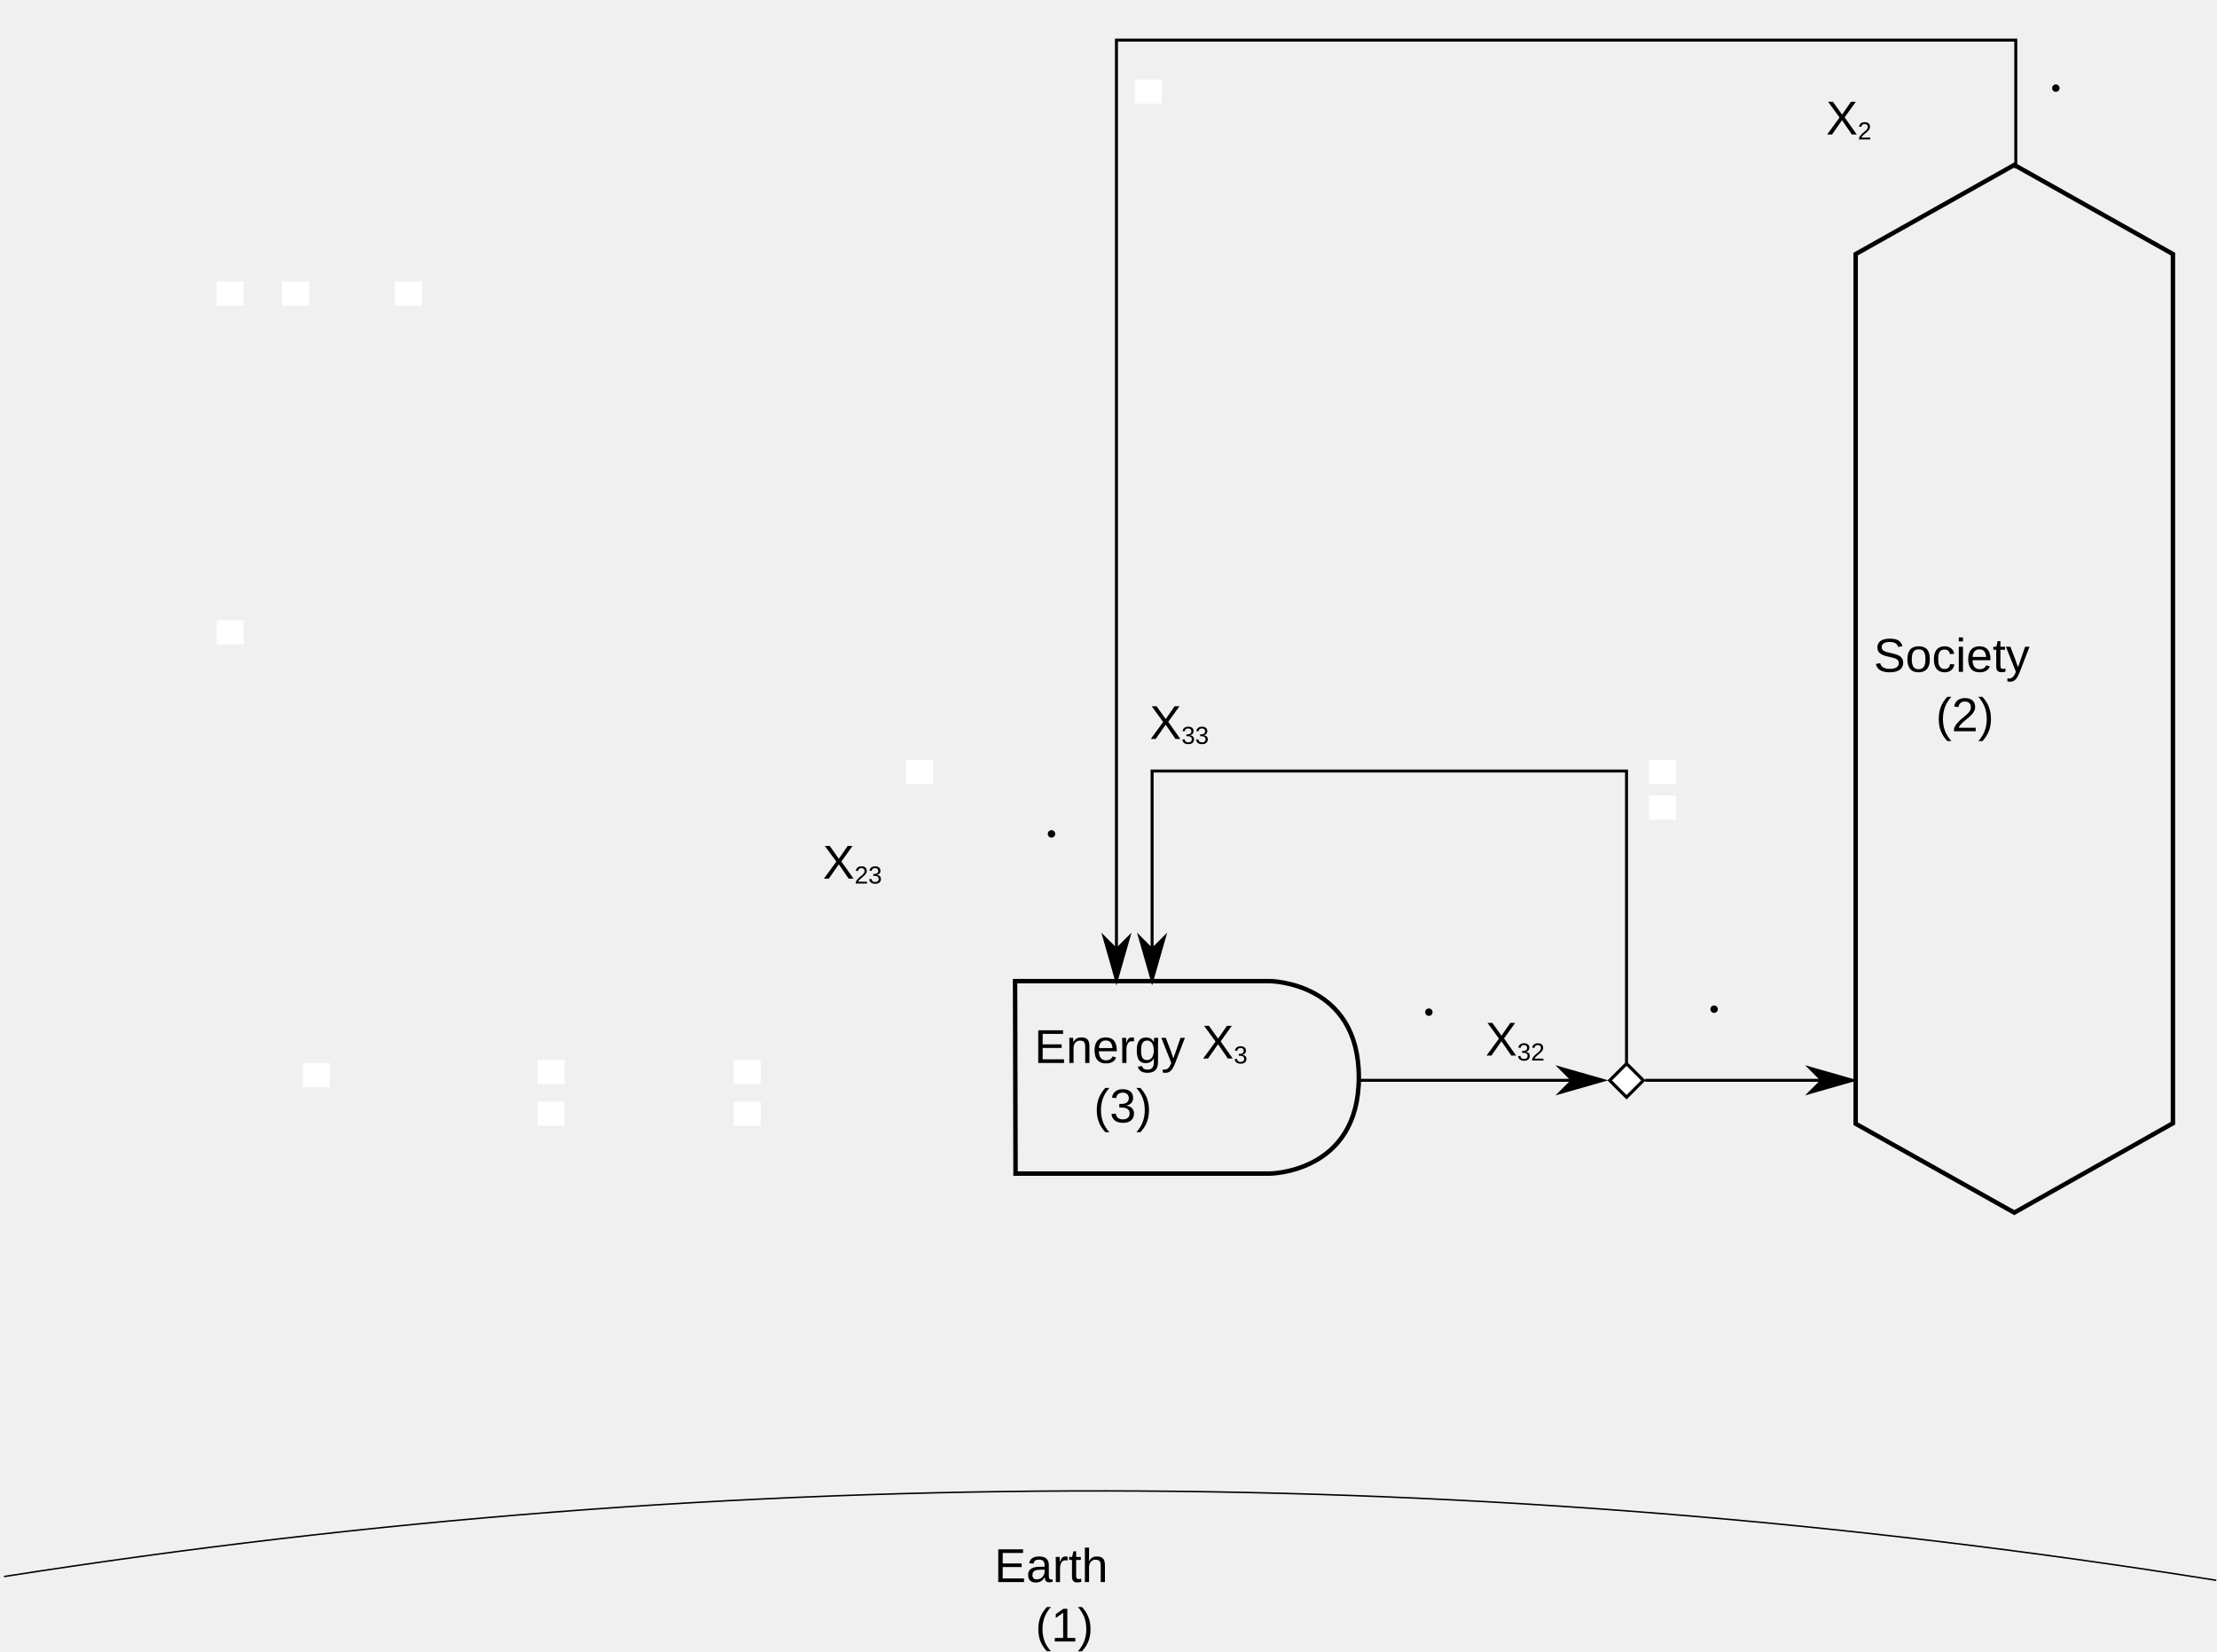
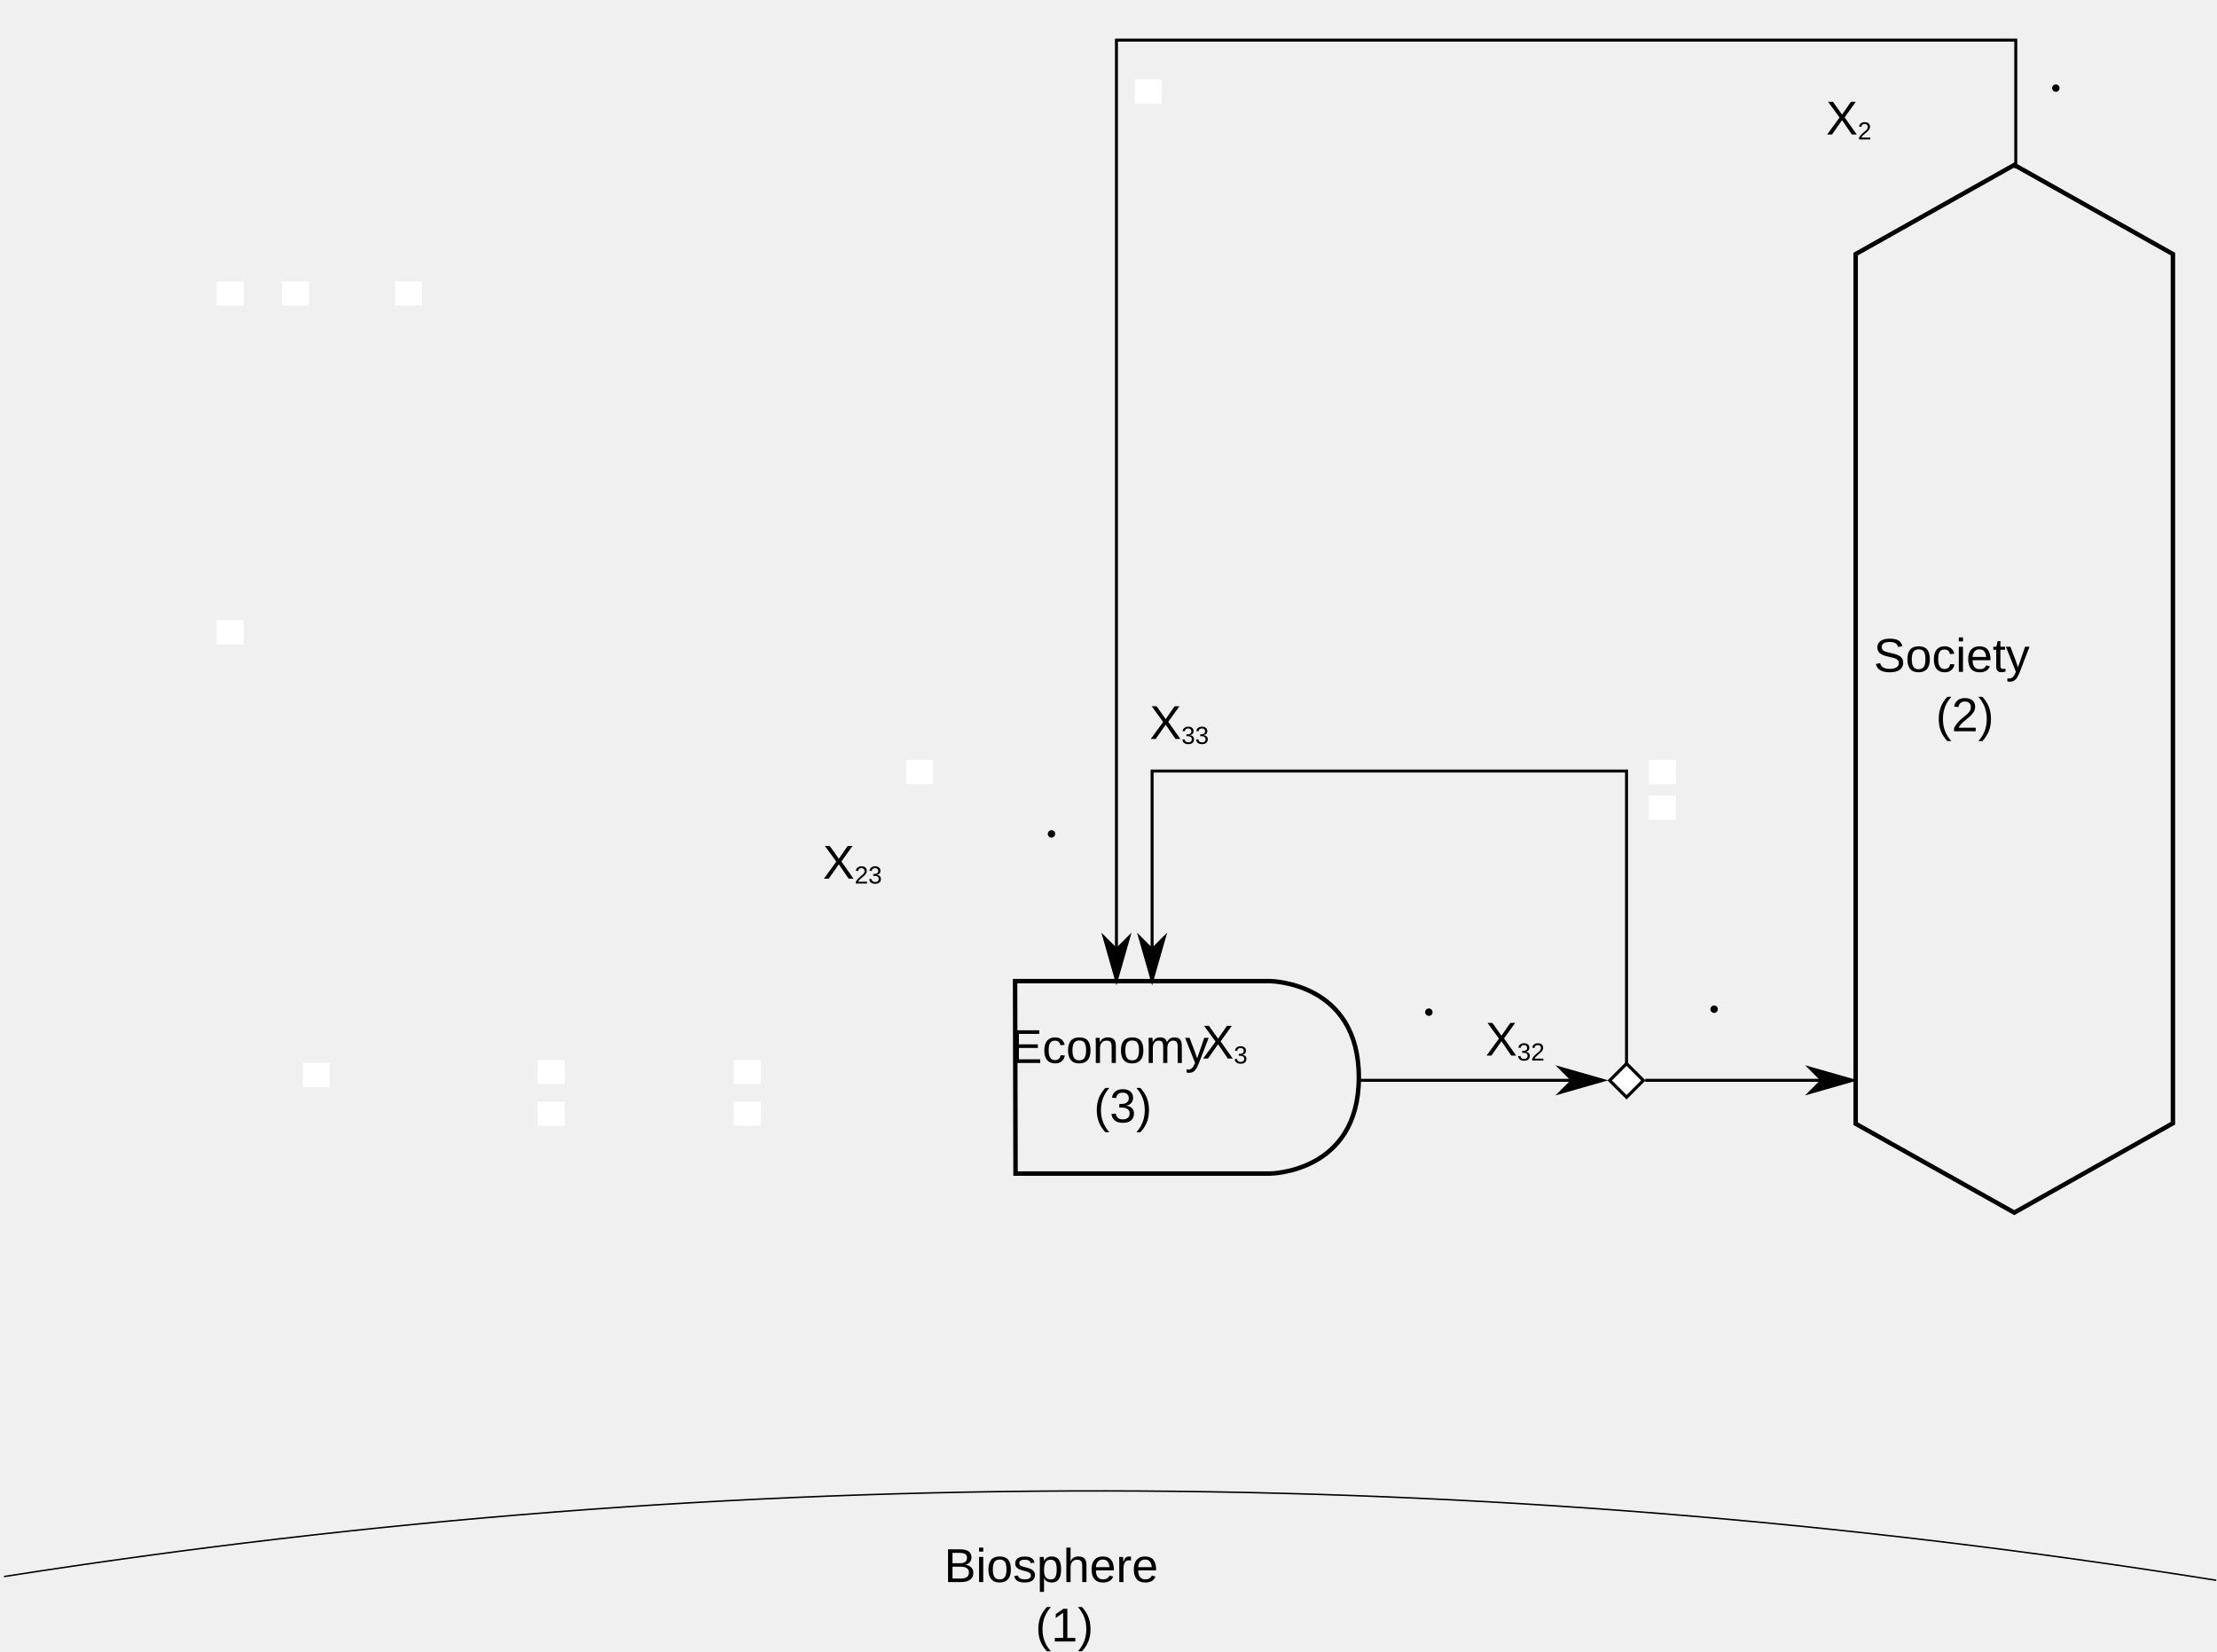
<svg xmlns="http://www.w3.org/2000/svg" version="1.1" width="1492.215" height="1111.64" id="svg2" xml:space="preserve">
  <defs id="defs6">
    <marker orient="auto" refY="0" refX="0" id="Arrow1Lstart" style="overflow:visible">
      <path id="path4143" d="M 0,0 5,-5 -12.5,0 5,5 0,0 z" style="fill-rule:evenodd;stroke:#000000;stroke-width:1pt;marker-start:none" transform="matrix(0.8,0,0,0.8,10,0)" />
    </marker>
    <marker orient="auto" refY="0" refX="0" id="Arrow1Lend" style="overflow:visible">
      <path id="path4132" d="M 0,0 5,-5 -12.5,0 5,5 0,0 z" style="fill-rule:evenodd;stroke:#000000;stroke-width:1pt;marker-start:none" transform="matrix(-0.8,0,0,-0.8,-10,0)" />
    </marker>
    <marker style="overflow:visible" id="InfiniteLineStart" refX="0" refY="0" orient="auto">
      <g id="g4065" transform="translate(-13,0)">
        <circle d="M 3.8,0 C 3.8,0.442 3.442,0.8 3,0.8 2.558,0.8 2.2,0.442 2.2,0 c 0,-0.442 0.358,-0.8 0.8,-0.8 0.442,0 0.8,0.358 0.8,0.8 z" id="circle4067" r="0.8" cy="0" cx="3" />
        <circle d="M 7.3,0 C 7.3,0.442 6.942,0.8 6.5,0.8 6.058,0.8 5.7,0.442 5.7,0 c 0,-0.442 0.358,-0.8 0.8,-0.8 0.442,0 0.8,0.358 0.8,0.8 z" id="circle4069" r="0.8" cy="0" cx="6.5" />
        <circle d="M 10.8,0 C 10.8,0.442 10.442,0.8 10,0.8 9.558,0.8 9.2,0.442 9.2,0 c 0,-0.442 0.358,-0.8 0.8,-0.8 0.442,0 0.8,0.358 0.8,0.8 z" id="circle4071" r="0.8" cy="0" cx="10" />
      </g>
    </marker>
    <marker orient="auto" refY="0" refX="0" id="InfiniteLineStart-3" style="overflow:visible">
      <g transform="translate(-13,0)" id="g4065-9">
        <circle cx="3" cy="0" r="0.8" id="circle4067-9" d="M 3.8,0 C 3.8,0.442 3.442,0.8 3,0.8 2.558,0.8 2.2,0.442 2.2,0 c 0,-0.442 0.358,-0.8 0.8,-0.8 0.442,0 0.8,0.358 0.8,0.8 z" />
        <circle cx="6.5" cy="0" r="0.8" id="circle4069-7" d="M 7.3,0 C 7.3,0.442 6.942,0.8 6.5,0.8 6.058,0.8 5.7,0.442 5.7,0 c 0,-0.442 0.358,-0.8 0.8,-0.8 0.442,0 0.8,0.358 0.8,0.8 z" />
        <circle cx="10" cy="0" r="0.8" id="circle4071-0" d="M 10.8,0 C 10.8,0.442 10.442,0.8 10,0.8 9.558,0.8 9.2,0.442 9.2,0 c 0,-0.442 0.358,-0.8 0.8,-0.8 0.442,0 0.8,0.358 0.8,0.8 z" />
      </g>
    </marker>
    <marker style="overflow:visible" id="Arrow1Lend-0" refX="0" refY="0" orient="auto">
      <path transform="matrix(-0.8,0,0,-0.8,-10,0)" style="fill-rule:evenodd;stroke:#000000;stroke-width:1pt;marker-start:none" d="M 0,0 5,-5 -12.5,0 5,5 0,0 z" id="path4132-2" />
    </marker>
    <marker style="overflow:visible" id="Arrow1Lstart-7" refX="0" refY="0" orient="auto">
      <path transform="matrix(0.8,0,0,0.8,10,0)" style="fill-rule:evenodd;stroke:#000000;stroke-width:1pt;marker-start:none" d="M 0,0 5,-5 -12.5,0 5,5 0,0 z" id="path4143-9" />
    </marker>
    <marker style="overflow:visible" id="EmptyDiamondL" refX="0" refY="0" orient="auto">
      <path transform="scale(0.8,0.8)" style="fill:#ffffff;fill-rule:evenodd;stroke:#000000;stroke-width:1pt;marker-start:none" d="M 0,-7.071 -7.071,0 0,7.071 7.071,0 0,-7.071 z" id="path4169" />
    </marker>
    <marker orient="auto" refY="0" refX="0" id="InfiniteLineStart-0" style="overflow:visible">
      <g transform="translate(-13,0)" id="g4065-5">
        <circle cx="3" cy="0" r="0.8" id="circle4067-6" d="M 3.8,0 C 3.8,0.442 3.442,0.8 3,0.8 2.558,0.8 2.2,0.442 2.2,0 c 0,-0.442 0.358,-0.8 0.8,-0.8 0.442,0 0.8,0.358 0.8,0.8 z" />
        <circle cx="6.5" cy="0" r="0.8" id="circle4069-78" d="M 7.3,0 C 7.3,0.442 6.942,0.8 6.5,0.8 6.058,0.8 5.7,0.442 5.7,0 c 0,-0.442 0.358,-0.8 0.8,-0.8 0.442,0 0.8,0.358 0.8,0.8 z" />
        <circle cx="10" cy="0" r="0.8" id="circle4071-06" d="M 10.8,0 C 10.8,0.442 10.442,0.8 10,0.8 9.558,0.8 9.2,0.442 9.2,0 c 0,-0.442 0.358,-0.8 0.8,-0.8 0.442,0 0.8,0.358 0.8,0.8 z" />
      </g>
    </marker>
    <marker style="overflow:visible" id="Arrow1Lend-7" refX="0" refY="0" orient="auto">
      <path transform="matrix(-0.8,0,0,-0.8,-10,0)" style="fill-rule:evenodd;stroke:#000000;stroke-width:1pt;marker-start:none" d="M 0,0 5,-5 -12.5,0 5,5 0,0 z" id="path4132-0" />
    </marker>
    <marker style="overflow:visible" id="Arrow1Lstart-0" refX="0" refY="0" orient="auto">
      <path transform="matrix(0.8,0,0,0.8,10,0)" style="fill-rule:evenodd;stroke:#000000;stroke-width:1pt;marker-start:none" d="M 0,0 5,-5 -12.5,0 5,5 0,0 z" id="path4143-5" />
    </marker>
  </defs>
  <g transform="matrix(1.25,0,0,-1.25,862.4153,701.1359)" id="g10">
    <g id="g12">
      <path id="path4319" d="m 395.495,470.299 0,69.01 -484.262,0 0,-505.944" style="fill:none;stroke:#000000;stroke-width:1.6;stroke-linecap:butt;stroke-linejoin:miter;stroke-opacity:1;marker-start:none;marker-end:url(#Arrow1Lend)" />
      <path style="fill:none;stroke:#000000;stroke-width:1.6;stroke-linecap:butt;stroke-linejoin:miter;stroke-opacity:1;marker-start:url(#EmptyDiamondL);marker-end:url(#Arrow1Lend)" d="m 185.895,-20.901 0,166.61 -255.462,0 0,-112.344" id="path3112" />
      <rect style="fill:#ffffff;fill-opacity:1;stroke:none" id="rect5371" width="14.543" height="13.012" x="-400.47" y="9.886" transform="scale(1,-1)" />
      <rect style="fill:#ffffff;fill-opacity:1;stroke:none" id="rect5375" width="14.543" height="13.012" x="-294.87" y="9.886" transform="scale(1,-1)" />
      <rect transform="scale(1,-1)" y="32.286" x="-400.47" height="13.012" width="14.543" id="rect5377" style="fill:#ffffff;fill-opacity:1;stroke:none" />
      <rect transform="scale(1,-1)" y="32.286" x="-294.87" height="13.012" width="14.543" id="rect5381" style="fill:#ffffff;fill-opacity:1;stroke:none" />
      <rect transform="scale(1,-1)" y="11.486" x="-526.87" height="13.012" width="14.543" id="rect5369" style="fill:#ffffff;fill-opacity:1;stroke:none" />
      <rect transform="scale(1,-1)" y="-518.114" x="-78.87" height="13.012" width="14.543" id="rect5350" style="fill:#ffffff;fill-opacity:1;stroke:none" />
      <rect style="fill:#ffffff;fill-opacity:1;stroke:none" id="rect5363" width="14.543" height="13.012" x="-538.07" y="-409.314" transform="scale(1,-1)" />
      <rect transform="scale(1,-1)" y="-409.314" x="-573.27" height="13.012" width="14.543" id="rect5365" style="fill:#ffffff;fill-opacity:1;stroke:none" />
      <rect style="fill:#ffffff;fill-opacity:1;stroke:none" id="rect5367" width="14.543" height="13.012" x="-573.27" y="-226.914" transform="scale(1,-1)" />
      <path d="m 195.957,-20.841 111.394,0" id="path6395" style="fill:none;stroke:#000000;stroke-width:1.6;stroke-linecap:butt;stroke-linejoin:miter;stroke-miterlimit:4;stroke-opacity:1;stroke-dasharray:none;marker-end:url(#Arrow1Lend-7)" />
      <rect style="fill:#ffffff;fill-opacity:1;stroke:none" id="rect4279" width="14.543" height="13.012" x="197.93" y="-132.514" transform="scale(1,-1)" />
      <rect transform="scale(1,-1)" y="-151.714" x="197.93" height="13.012" width="14.543" id="rect4277" style="fill:#ffffff;fill-opacity:1;stroke:none" />
      <rect style="fill:#ffffff;fill-opacity:1;stroke:none" id="rect4275" width="18.179" height="16.265" x="544.414" y="226.759" transform="matrix(0.8,0,0,-0.8,-637.6017,333.1218)" />
      <text transform="scale(1,-1)" id="text4115" y="291.016" x="-91.893" style="font-size:25.6px;font-style:normal;font-variant:normal;font-weight:normal;font-stretch:normal;text-align:center;line-height:125%;letter-spacing:0px;word-spacing:0px;text-anchor:middle;fill:#000000;fill-opacity:1;stroke:none;font-family:Arial;-inkscape-font-specification:Arial" xml:space="preserve">
-         <tspan y="291.016" x="-91.893" id="tspan4117">Earth</tspan>
+         <tspan y="291.016" x="-91.893" id="tspan4117">Biosphere</tspan>
        <tspan y="323.016" x="-91.893" id="tspan4119">(1)</tspan>
      </text>
      <text xml:space="preserve" style="font-size:25.6px;font-style:normal;font-variant:normal;font-weight:normal;font-stretch:normal;text-align:center;line-height:125%;letter-spacing:0px;word-spacing:0px;text-anchor:middle;fill:#000000;fill-opacity:1;stroke:none;font-family:Arial;-inkscape-font-specification:Arial" x="392.962" y="-199.124" id="text3119" transform="scale(1,-1)">
        <tspan id="tspan3123" x="392.962" y="-199.124">Society</tspan>
        <tspan id="tspan3125" x="392.962" y="-167.124">(2)</tspan>
      </text>
      <path d="m 309.271,-44.212 0,468.3 85.42,48 85.417,-48 0,-468.047 -85.417,-48.125 z" id="path4124" style="fill:none;stroke:#000000;stroke-width:2.4;stroke-linecap:butt;stroke-linejoin:miter;stroke-miterlimit:4;stroke-opacity:1;stroke-dasharray:none" />
      <text xml:space="preserve" style="font-size:40px;font-style:normal;font-weight:normal;line-height:125%;letter-spacing:0px;word-spacing:0px;fill:#000000;fill-opacity:1;stroke:none;font-family:Sans" x="1491.808" y="664.912" id="text3105" transform="matrix(0.8,0,0,-0.8,-637.6017,333.1218)">
        <tspan id="tspan3107" x="1491.808" y="664.912" />
      </text>
      <g id="g10-3" transform="translate(1225.022,-64.78471)">
        <g id="g12-9">
          <text transform="matrix(0.8,0,0,-0.8,-637.6017,333.1218)" id="text3105-3" y="664.912" x="1491.808" style="font-size:40px;font-style:normal;font-weight:normal;line-height:125%;letter-spacing:0px;word-spacing:0px;fill:#000000;fill-opacity:1;stroke:none;font-family:Sans" xml:space="preserve">
            <tspan y="664.912" x="1491.808" id="tspan3107-8" />
          </text>
        </g>
      </g>
      <path style="fill:none;stroke:#000000;stroke-width:1.6;stroke-linecap:butt;stroke-linejoin:miter;stroke-miterlimit:4;stroke-opacity:1;stroke-dasharray:none;marker-end:url(#Arrow1Lend-7)" id="path24" d="m 40.757,-20.841 132.194,0" />
      <g id="g5963" transform="translate(-21.79792,11.2)">
        <path d="m -121.554,21.379 137.1,0 c 0,0 48,-0.209 48,-51.82 -2.6e-4,-51.611 -48,-51.817 -48,-51.817 l -136.847,0 z" id="path14" style="fill:none;stroke:#000000;stroke-width:2.4;stroke-linecap:butt;stroke-linejoin:miter;stroke-miterlimit:4;stroke-opacity:1;stroke-dasharray:none" />
        <text xml:space="preserve" style="font-size:25.6px;font-style:normal;font-variant:normal;font-weight:normal;font-stretch:normal;text-align:center;line-height:125%;letter-spacing:0px;word-spacing:0px;text-anchor:middle;fill:#000000;fill-opacity:1;stroke:none;font-family:Arial;-inkscape-font-specification:Arial" x="-31.504" y="22.689" id="text3085" transform="scale(1,-1)">
-           <tspan id="tspan3089" x="-31.504" y="22.689">Energy</tspan>
+           <tspan id="tspan3089" x="-31.504" y="22.689">Economy</tspan>
          <tspan x="-31.504" y="54.689" id="tspan3115">(3)</tspan>
        </text>
      </g>
      <text transform="scale(1,-1)" id="text4981" y="9.113" x="95.607" style="font-size:25.6px;font-style:normal;font-variant:normal;font-weight:normal;font-stretch:normal;text-align:end;line-height:125%;letter-spacing:0px;word-spacing:0px;text-anchor:end;fill:#000000;fill-opacity:1;stroke:none;font-family:Arial;-inkscape-font-specification:Arial" xml:space="preserve">
        <tspan y="9.113" x="95.607" id="tspan4983">X<tspan id="tspan4985" style="font-size:52%;baseline-shift:sub">3</tspan>
        </tspan>
      </text>
      <path transform="matrix(0.07404241,0,0,-0.1031305,92.9436,41.6853)" d="m -155.143,250.419 c 0,10.71 -12.093,19.393 -27.012,19.393 -14.918,0 -27.012,-8.682 -27.012,-19.393 0,-10.71 12.093,-19.393 27.012,-19.393 14.918,0 27.012,8.682 27.012,19.393 z" id="path3125" style="fill:#000000;fill-opacity:1;stroke:none" />
      <text xml:space="preserve" style="font-size:25.6px;font-style:normal;font-variant:normal;font-weight:normal;font-stretch:normal;text-align:end;line-height:125%;letter-spacing:0px;word-spacing:0px;text-anchor:end;fill:#000000;fill-opacity:1;stroke:none;font-family:Arial;-inkscape-font-specification:Arial" x="74.807" y="-162.972" id="text3116" transform="scale(1,-1)">
        <tspan id="tspan3118" x="74.807" y="-162.972">X<tspan style="font-size:52%;baseline-shift:sub" id="tspan3120">33</tspan>
        </tspan>
      </text>
      <text xml:space="preserve" style="font-size:25.6px;font-style:normal;font-variant:normal;font-weight:normal;font-stretch:normal;text-align:end;line-height:125%;letter-spacing:0px;word-spacing:0px;text-anchor:end;fill:#000000;fill-opacity:1;stroke:none;font-family:Arial;-inkscape-font-specification:Arial" x="255.607" y="7.513" id="text4223" transform="scale(1,-1)">
        <tspan id="tspan4225" x="255.607" y="7.513">X<tspan style="font-size:52%;baseline-shift:sub" id="tspan4227">32</tspan>
        </tspan>
      </text>
      <path style="fill:#000000;fill-opacity:1;stroke:none" id="path4229" d="m -155.143,250.419 c 0,10.71 -12.093,19.393 -27.012,19.393 -14.918,0 -27.012,-8.682 -27.012,-19.393 0,-10.71 12.093,-19.393 27.012,-19.393 14.918,0 27.012,8.682 27.012,19.393 z" transform="matrix(0.07404241,0,0,-0.1031305,246.5436,43.2853)" />
      <text xml:space="preserve" style="font-size:25.6px;font-style:normal;font-variant:normal;font-weight:normal;font-stretch:normal;text-align:end;line-height:125%;letter-spacing:0px;word-spacing:0px;text-anchor:end;fill:#000000;fill-opacity:1;stroke:none;font-family:Arial;-inkscape-font-specification:Arial" x="-101.193" y="-87.772" id="text4231" transform="scale(1,-1)">
        <tspan id="tspan4233" x="-101.193" y="-87.772">X<tspan style="font-size:52%;baseline-shift:sub" id="tspan4235">23</tspan>
        </tspan>
      </text>
      <path style="fill:#000000;fill-opacity:1;stroke:none" id="path4237" d="m -155.143,250.419 c 0,10.71 -12.093,19.393 -27.012,19.393 -14.918,0 -27.012,-8.682 -27.012,-19.393 0,-10.71 12.093,-19.393 27.012,-19.393 14.918,0 27.012,8.682 27.012,19.393 z" transform="matrix(0.07404241,0,0,-0.1031305,-110.2564,137.6853)" />
      <rect transform="scale(1,-1)" y="-409.314" x="-477.27" height="13.012" width="14.543" id="rect4519" style="fill:#ffffff;fill-opacity:1;stroke:none" />
      <text xml:space="preserve" style="font-size:25.6px;font-style:normal;font-variant:normal;font-weight:normal;font-stretch:normal;text-align:end;line-height:125%;letter-spacing:0px;word-spacing:0px;text-anchor:end;fill:#000000;fill-opacity:1;stroke:none;font-family:Arial;-inkscape-font-specification:Arial" x="431.607" y="-488.487" id="text4663" transform="scale(1,-1)">
        <tspan id="tspan4665" x="431.607" y="-488.487">X<tspan style="font-size:52%;baseline-shift:sub" id="tspan4667">2</tspan>
        </tspan>
      </text>
      <path style="fill:#000000;fill-opacity:1;stroke:none" id="path4669" d="m -155.143,250.419 c 0,10.71 -12.093,19.393 -27.012,19.393 -14.918,0 -27.012,-8.682 -27.012,-19.393 0,-10.71 12.093,-19.393 27.012,-19.393 14.918,0 27.012,8.682 27.012,19.393 z" transform="matrix(0.07404241,0,0,-0.1031305,430.5436,539.2853)" />
      <path style="fill:none;stroke:#000000;stroke-width:0.8px;stroke-linecap:butt;stroke-linejoin:miter;stroke-opacity:1" d="m -687.781,-288.069 c 394.415,61.799 791.458,61.868 1191.221,-2.005" id="path3256" />
    </g>
  </g>
</svg>
